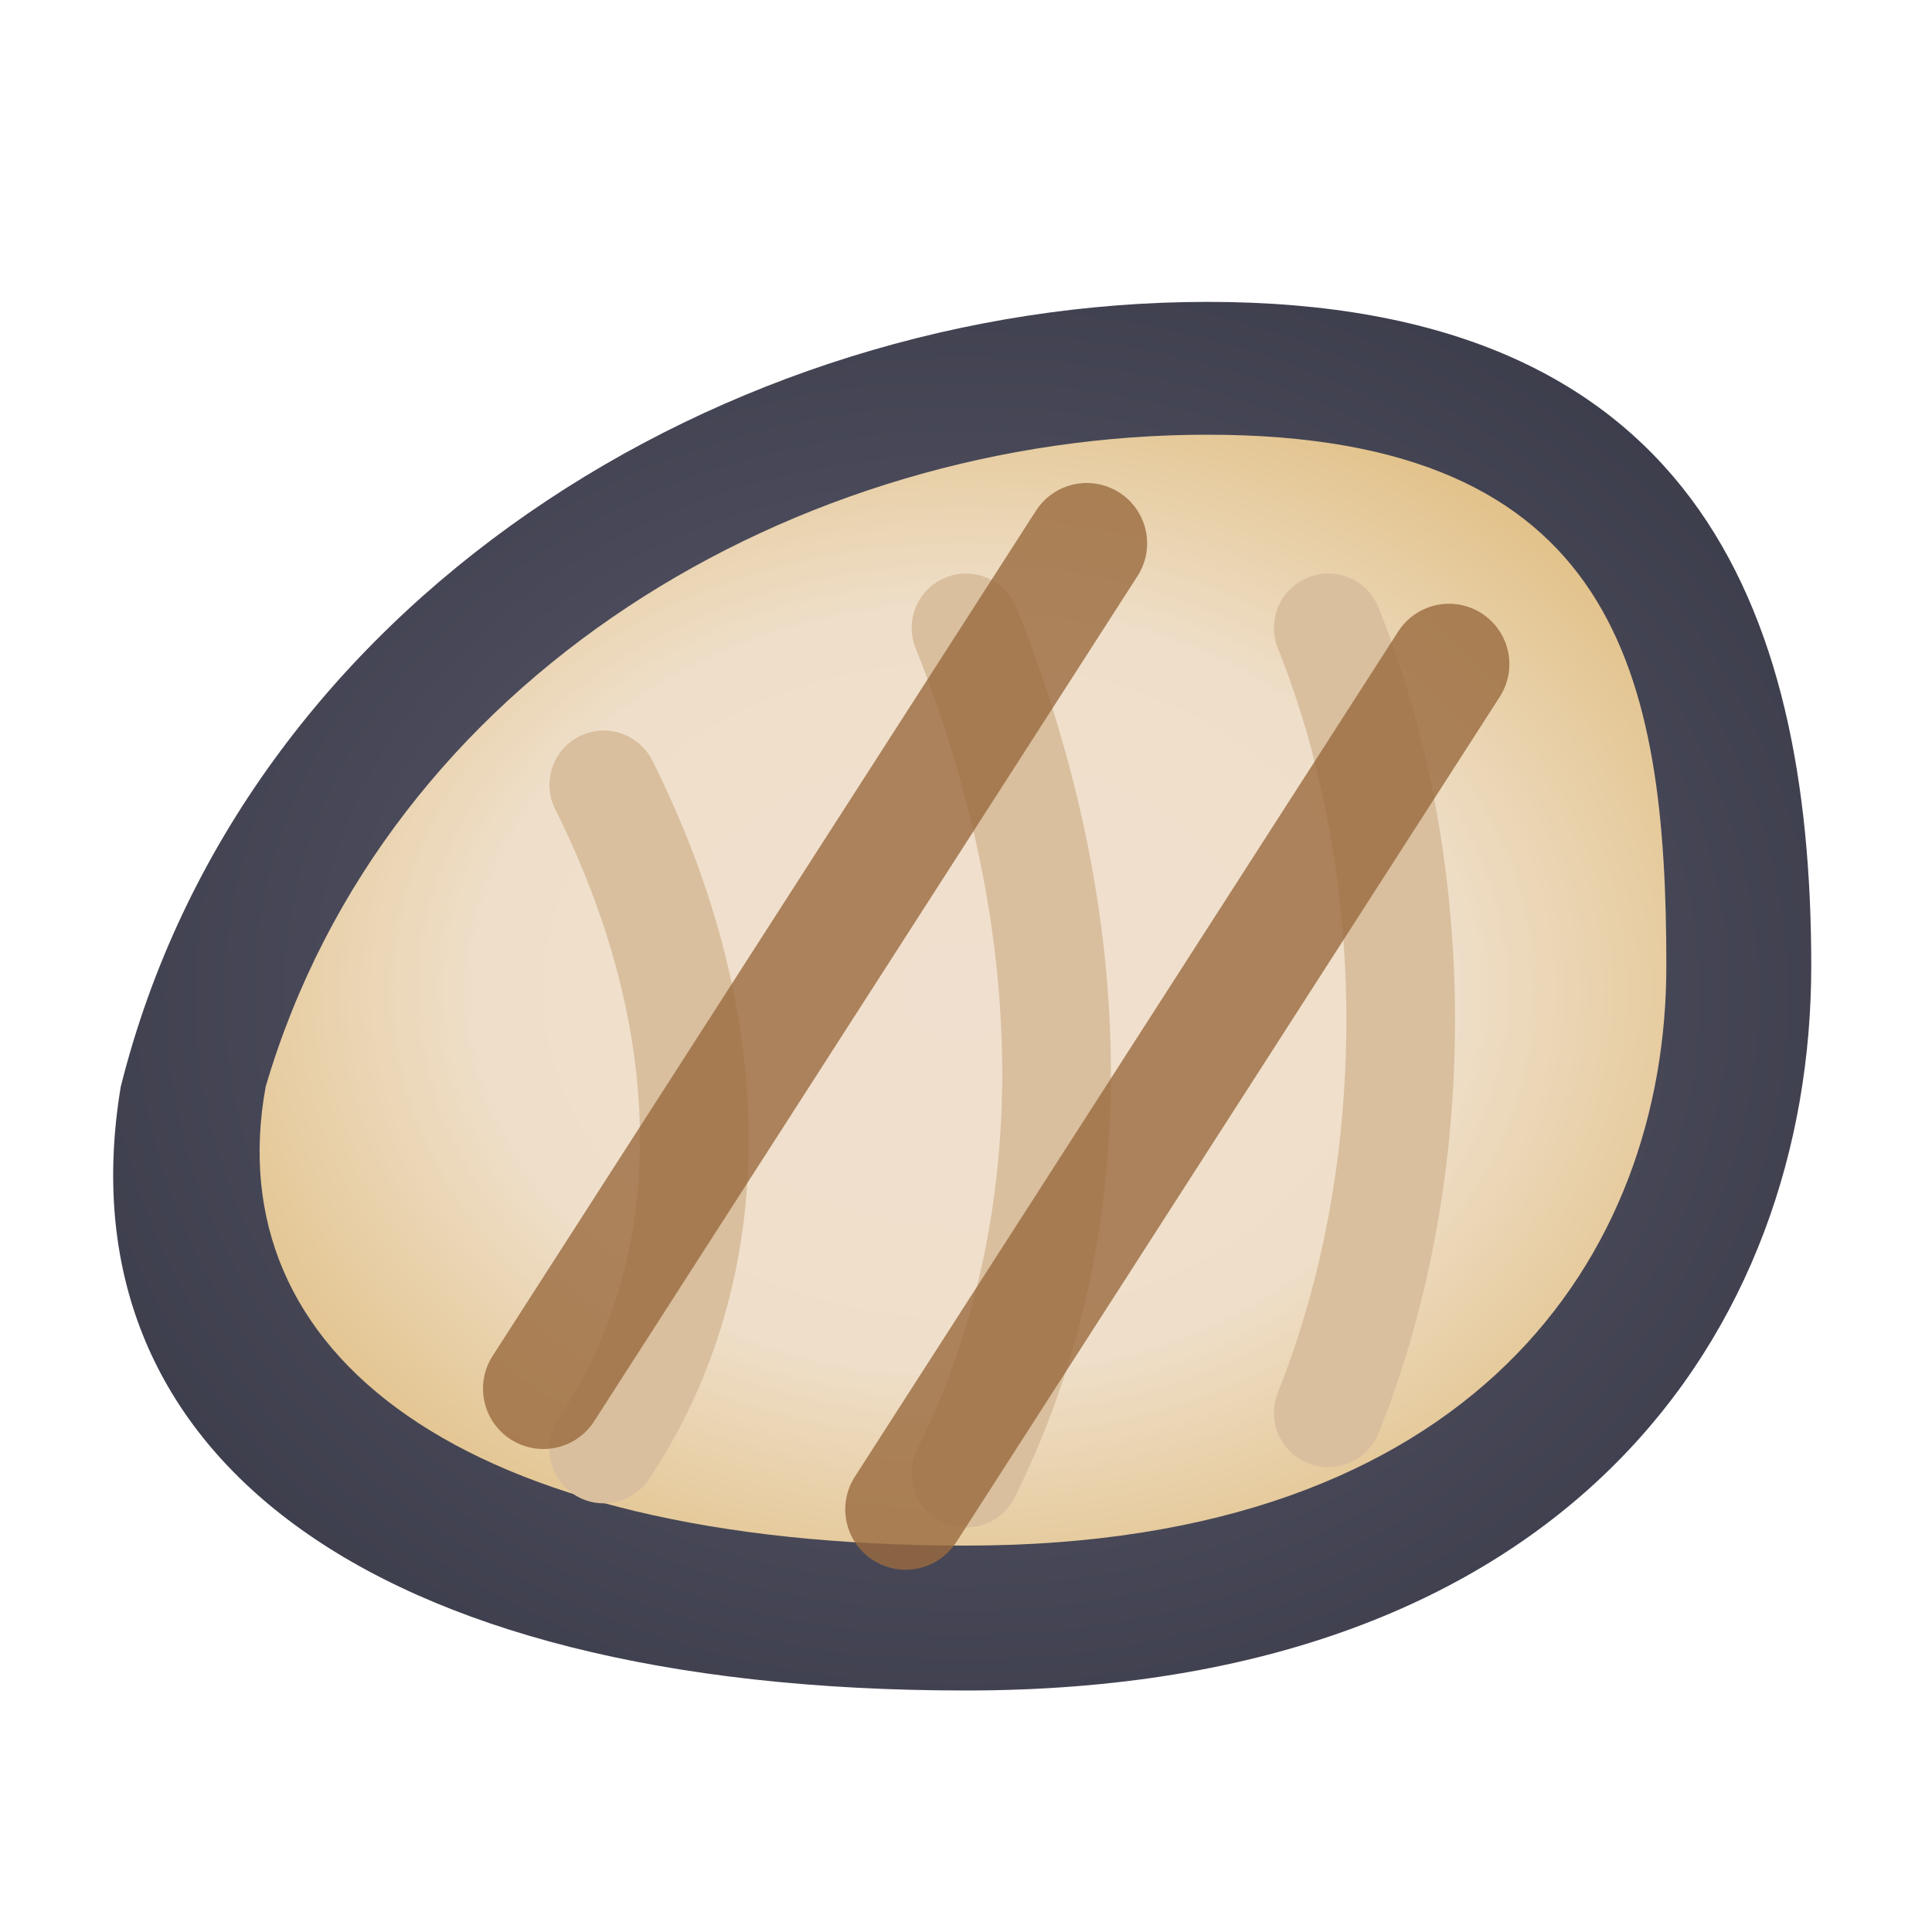
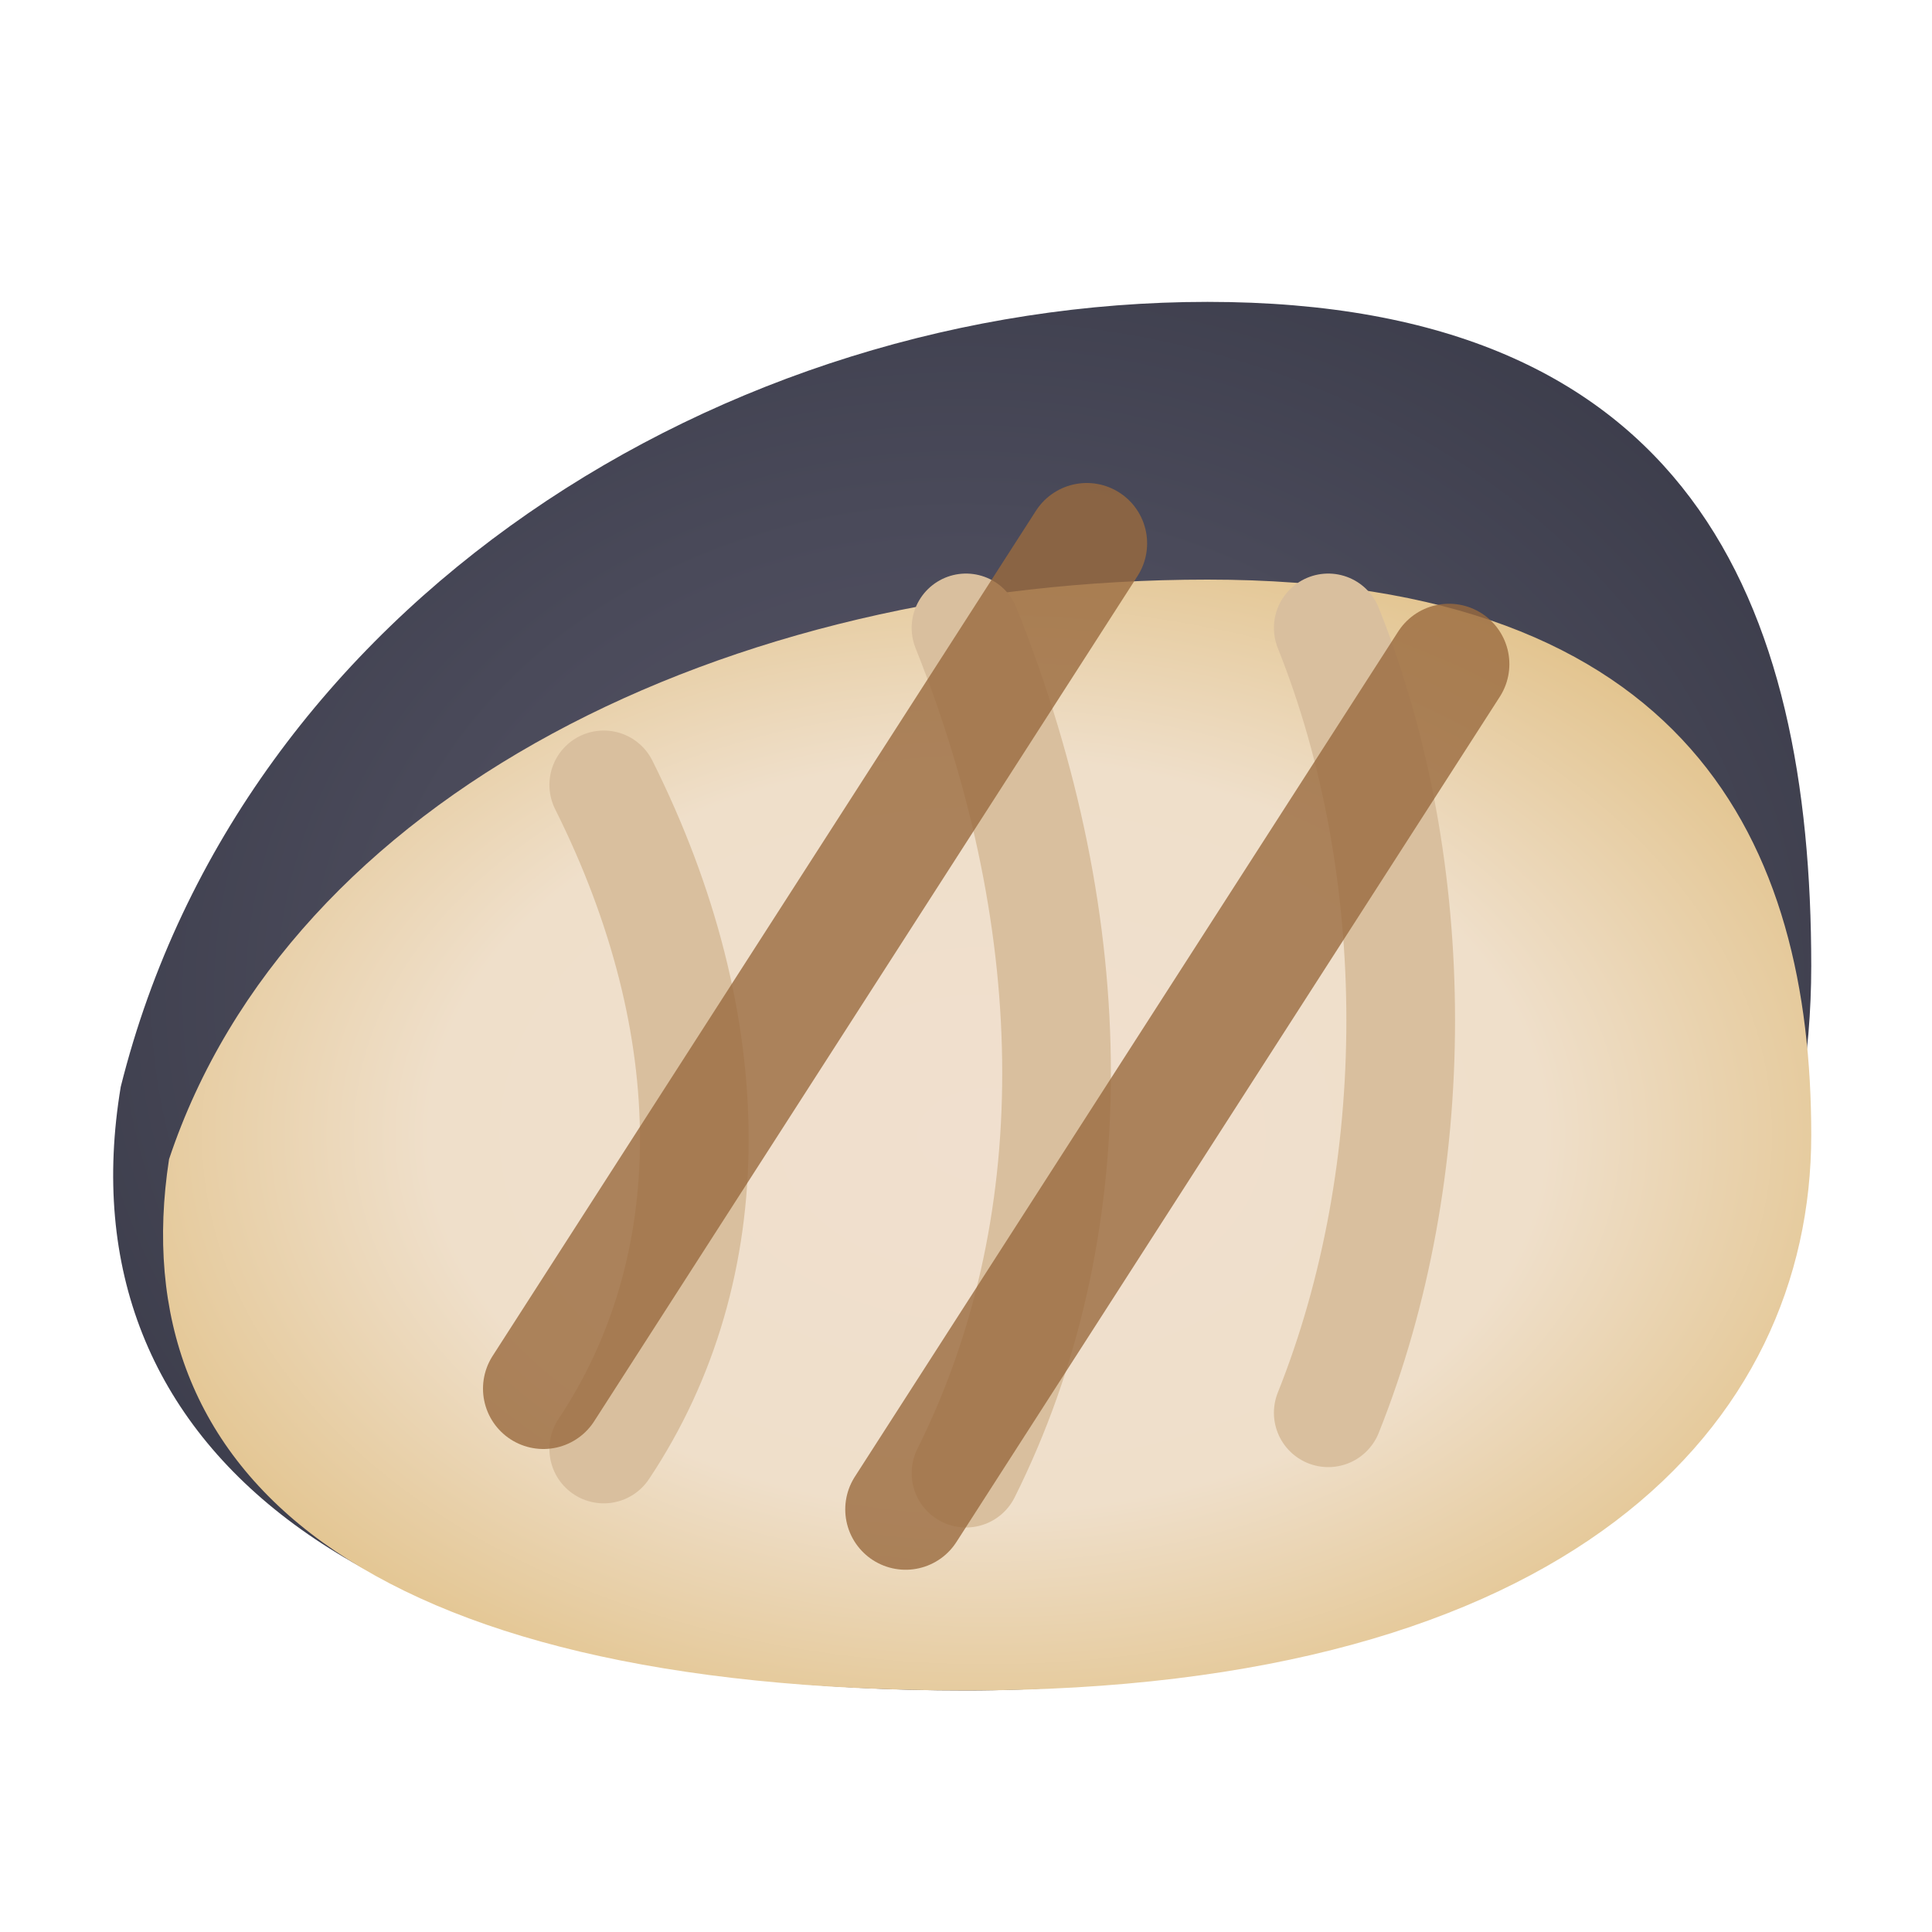
<svg xmlns="http://www.w3.org/2000/svg" width="16" height="16" viewBox="0 0 16 16">
  <defs>
    <radialGradient id="p4a4a5a" cx="0.5" cy="0.5" r="0.62">
      <stop offset="0" stop-color="#585669" />
      <stop offset="0.55" stop-color="#4a4a5a" />
      <stop offset="1" stop-color="#3a3b49" />
    </radialGradient>
    <radialGradient id="pefdfca" cx="0.5" cy="0.5" r="0.62">
      <stop offset="0" stop-color="#f0dfce" />
      <stop offset="0.55" stop-color="#efdfca" />
      <stop offset="1" stop-color="#e0be81" />
    </radialGradient>
  </defs>
  <path d="M1 9c1-4 5-6.5 9-6.5s5 2.5 5 5.5-2 6-7 6-7.5-2-7-5Z" fill="url(#p4a4a5a)" />
-   <path d="M2.2 9c1-3.4 4.4-5.4 7.8-5.4s3.8 2 3.8 4.4-1.6 4.8-5.8 4.8-6.2-1.6-5.8-3.8Z" fill="url(#pefdfca)" />
+   <path d="M1.4 9.6c1-3 4.6-4.8 8.6-4.8s5 2.2 5 4.6-2 4.6-7 4.6-7-1.8-6.6-4.4Z" fill="url(#pefdfca)" />
  <path d="M5 6.5c1 2 1 4 0 5.5M8 5.2c1 2.5 1 5 0 7M11 5.2c.8 2 .8 4.5 0 6.5" stroke="#d9bf9e" stroke-width="0.9" fill="none" stroke-linecap="round" />
  <path d="M4.5 11.5 9 4.5M7.5 12.5 12 5.5" stroke="#9a6a3e" stroke-width="1" stroke-linecap="round" opacity="0.8" />
</svg>
